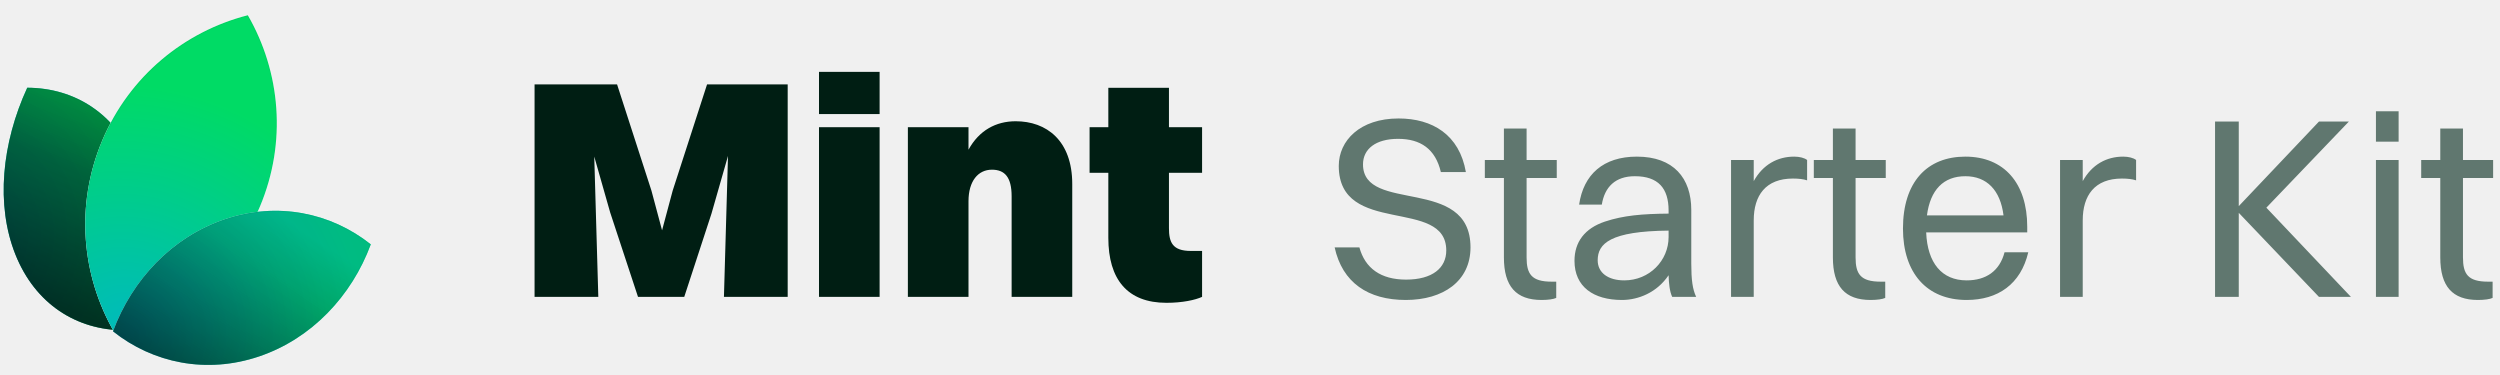
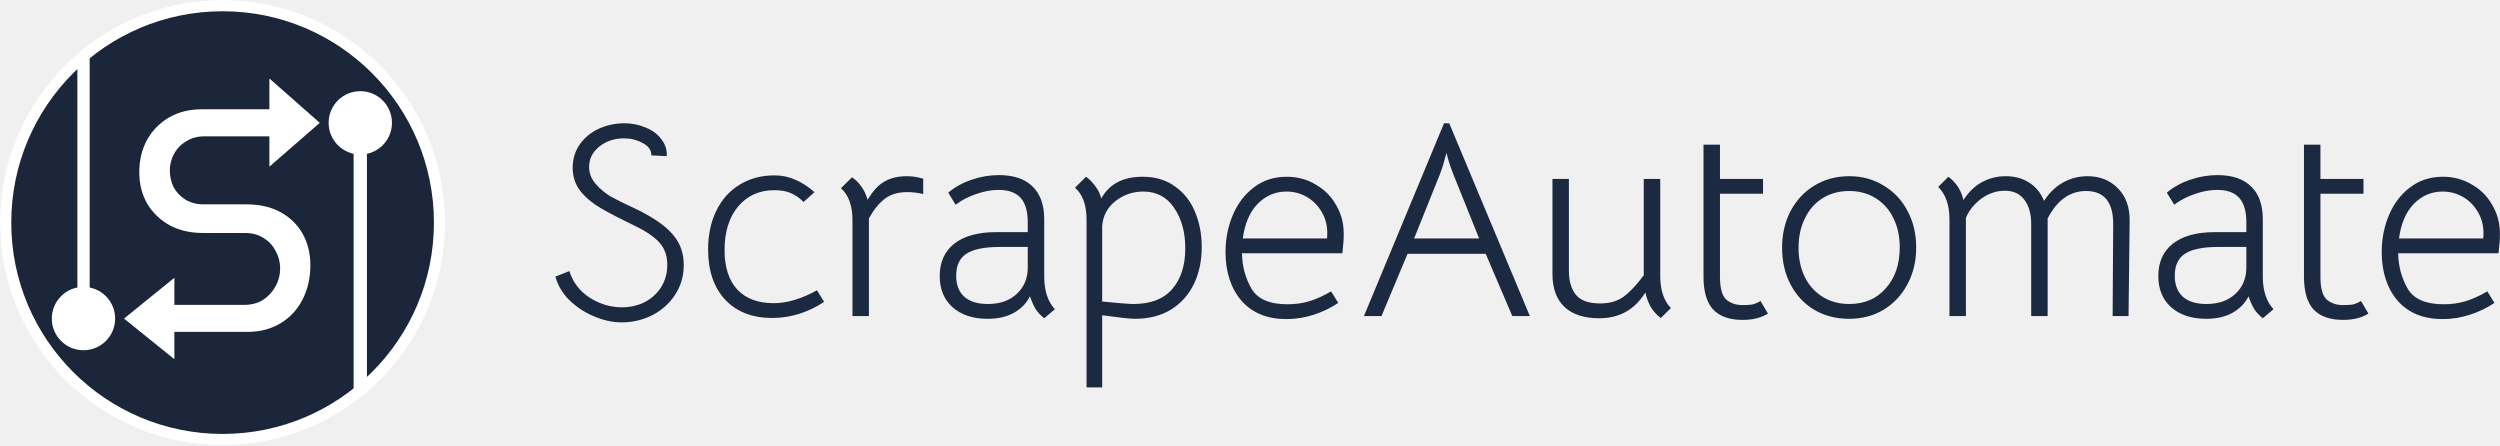
- <svg xmlns="http://www.w3.org/2000/svg" width="160" height="24" viewBox="0 0 160 24" fill="none">
-   <path d="M7.953 21.139C4.896 21.13 2.255 19.458 0.987 16.29C-0.28 13.121 0.109 9.163 1.744 5.615C4.801 5.624 7.442 7.296 8.71 10.465C9.977 13.633 9.588 17.591 7.953 21.139Z" fill="white" />
-   <path d="M7.953 21.139C4.896 21.13 2.255 19.458 0.987 16.29C-0.28 13.121 0.109 9.163 1.744 5.615C4.801 5.624 7.442 7.296 8.71 10.465C9.977 13.633 9.588 17.591 7.953 21.139Z" fill="url(#paint0_radial_115_86)" />
-   <path d="M7.953 21.139C4.896 21.13 2.255 19.458 0.987 16.29C-0.28 13.121 0.109 9.163 1.744 5.615C4.801 5.624 7.442 7.296 8.71 10.465C9.977 13.633 9.588 17.591 7.953 21.139Z" fill="black" fill-opacity="0.5" style="mix-blend-mode:hard-light" />
-   <path d="M7.953 21.139C4.896 21.13 2.255 19.458 0.987 16.29C-0.28 13.121 0.109 9.163 1.744 5.615C4.801 5.624 7.442 7.296 8.71 10.465C9.977 13.633 9.588 17.591 7.953 21.139Z" fill="url(#paint1_linear_115_86)" fill-opacity="0.5" style="mix-blend-mode:hard-light" />
-   <path d="M7.935 21.111C4.897 21.096 2.274 19.431 1.013 16.279C-0.248 13.124 0.136 9.182 1.762 5.643C4.8 5.659 7.423 7.324 8.684 10.476C9.945 13.63 9.561 17.572 7.935 21.111Z" stroke="url(#paint2_linear_115_86)" stroke-opacity="0.05" stroke-width="0.056" />
-   <path d="M7.31 21.257C11.354 20.221 14.884 17.375 16.628 13.236C18.373 9.097 17.945 4.587 15.86 0.976C11.816 2.012 8.287 4.858 6.542 8.998C4.797 13.137 5.225 17.646 7.31 21.257Z" fill="white" />
-   <path d="M7.31 21.257C11.354 20.221 14.884 17.375 16.628 13.236C18.373 9.097 17.945 4.587 15.86 0.976C11.816 2.012 8.287 4.858 6.542 8.998C4.797 13.137 5.225 17.646 7.31 21.257Z" fill="url(#paint3_radial_115_86)" />
-   <path d="M16.602 13.225C14.864 17.349 11.351 20.187 7.324 21.225C5.253 17.624 4.829 13.132 6.568 9.009C8.306 4.885 11.819 2.047 15.846 1.009C17.918 4.61 18.341 9.101 16.602 13.225Z" stroke="url(#paint4_linear_115_86)" stroke-opacity="0.05" stroke-width="0.056" />
-   <path d="M7.234 21.207C9.789 23.237 13.21 23.951 16.577 22.814C19.944 21.677 22.506 18.945 23.73 15.638C21.175 13.608 17.754 12.894 14.387 14.031C11.02 15.168 8.458 17.901 7.234 21.207Z" fill="white" />
-   <path d="M7.234 21.207C9.789 23.237 13.21 23.951 16.577 22.814C19.944 21.677 22.506 18.945 23.73 15.638C21.175 13.608 17.754 12.894 14.387 14.031C11.02 15.168 8.458 17.901 7.234 21.207Z" fill="url(#paint5_radial_115_86)" />
-   <path d="M7.234 21.207C9.789 23.237 13.21 23.951 16.577 22.814C19.944 21.677 22.506 18.945 23.73 15.638C21.175 13.608 17.754 12.894 14.387 14.031C11.02 15.168 8.458 17.901 7.234 21.207Z" fill="black" fill-opacity="0.2" style="mix-blend-mode:hard-light" />
-   <path d="M7.234 21.207C9.789 23.237 13.21 23.951 16.577 22.814C19.944 21.677 22.506 18.945 23.73 15.638C21.175 13.608 17.754 12.894 14.387 14.031C11.02 15.168 8.458 17.901 7.234 21.207Z" fill="url(#paint6_linear_115_86)" fill-opacity="0.5" style="mix-blend-mode:hard-light" />
-   <path d="M16.568 22.787C13.218 23.918 9.814 23.212 7.267 21.198C8.492 17.907 11.044 15.189 14.396 14.058C17.747 12.927 21.15 13.633 23.697 15.648C22.472 18.938 19.92 21.656 16.568 22.787Z" stroke="url(#paint7_linear_115_86)" stroke-opacity="0.05" stroke-width="0.056" />
-   <path d="M34.212 19V5.4H39.492L41.692 12.2L42.372 14.74L43.052 12.2L45.252 5.4H50.412V19H46.332L46.592 9.98L45.532 13.68L43.792 19H40.832L39.052 13.6L38.032 10.02L38.292 19H34.212ZM52.416 7.3V4.6H56.295V7.3H52.416ZM52.416 19V8.14H56.295V19H52.416ZM58.104 19V8.14H61.984V9.58C62.664 8.34 63.744 7.76 65.004 7.76C66.964 7.76 68.624 8.98 68.624 11.78V19H64.744V12.56C64.744 11.34 64.304 10.86 63.484 10.86C62.604 10.86 61.984 11.58 61.984 12.88V19H58.104ZM70.933 15.22V11.06H69.733V8.14H70.933V5.62H74.813V8.14H76.933V11.06H74.813V14.6C74.813 15.5 75.033 16.06 76.213 16.06H76.933V19C76.493 19.2 75.673 19.38 74.653 19.38C72.153 19.38 70.933 17.88 70.933 15.22Z" fill="#001E13" />
-   <path d="M87.232 10.519C87.232 13.687 94.112 11.229 94.112 15.832C94.112 17.994 92.364 19.198 89.971 19.198C87.562 19.198 85.912 18.093 85.417 15.832H87.001C87.364 17.169 88.371 17.895 89.987 17.895C91.671 17.895 92.561 17.152 92.561 16.03C92.561 12.598 85.681 15.155 85.681 10.618C85.681 9.001 87.034 7.582 89.509 7.582C91.671 7.582 93.403 8.621 93.816 11.014H92.215C91.868 9.529 90.912 8.886 89.476 8.886C88.057 8.886 87.232 9.529 87.232 10.519ZM96.25 16.476V11.393H95.029V10.239H96.25V8.226H97.702V10.239H99.632V11.393H97.702V16.476C97.702 17.532 98.015 18.026 99.302 18.026H99.599V19.066C99.434 19.148 99.071 19.198 98.659 19.198C97.025 19.198 96.25 18.323 96.25 16.476ZM102.516 13.093H101.064C101.345 11.162 102.615 10.024 104.76 10.024C107.103 10.024 108.242 11.393 108.242 13.44V16.888C108.242 17.895 108.324 18.521 108.555 19H107.021C106.856 18.654 106.806 18.142 106.79 17.614C106.047 18.72 104.859 19.198 103.803 19.198C101.988 19.198 100.767 18.357 100.767 16.69C100.767 15.486 101.427 14.611 102.714 14.182C103.902 13.786 105.107 13.687 106.79 13.671V13.473C106.79 12.053 106.13 11.278 104.628 11.278C103.374 11.278 102.698 11.971 102.516 13.093ZM102.252 16.657C102.252 17.465 102.929 17.944 103.952 17.944C105.569 17.944 106.79 16.674 106.79 15.172V14.759C103.061 14.793 102.252 15.585 102.252 16.657ZM110.787 19V10.239H112.239V11.591C112.833 10.519 113.774 10.024 114.83 10.024C115.176 10.024 115.49 10.107 115.655 10.239V11.542C115.407 11.46 115.094 11.427 114.747 11.427C112.998 11.427 112.239 12.515 112.239 14.1V19H110.787ZM117.305 16.476V11.393H116.084V10.239H117.305V8.226H118.757V10.239H120.688V11.393H118.757V16.476C118.757 17.532 119.071 18.026 120.358 18.026H120.655V19.066C120.49 19.148 120.127 19.198 119.714 19.198C118.081 19.198 117.305 18.323 117.305 16.476ZM129.809 16.145C129.33 18.192 127.862 19.198 125.865 19.198C123.324 19.198 121.79 17.482 121.79 14.627C121.79 11.658 123.324 10.024 125.783 10.024C128.258 10.024 129.743 11.723 129.743 14.512V14.875H123.275C123.357 16.838 124.281 17.944 125.865 17.944C127.103 17.944 127.977 17.35 128.291 16.145H129.809ZM125.783 11.278C124.38 11.278 123.539 12.152 123.324 13.786H128.225C128.027 12.169 127.152 11.278 125.783 11.278ZM131.843 19V10.239H133.295V11.591C133.889 10.519 134.829 10.024 135.885 10.024C136.232 10.024 136.545 10.107 136.71 10.239V11.542C136.463 11.46 136.149 11.427 135.803 11.427C134.054 11.427 133.295 12.515 133.295 14.1V19H131.843ZM141.763 19V7.78H143.281V13.192L148.413 7.78H150.327L145.047 13.291L150.459 19H148.413L143.281 13.621V19H141.763ZM152.06 9.067V7.12H153.512V9.067H152.06ZM152.06 19V10.239H153.512V19H152.06ZM156.178 16.476V11.393H154.957V10.239H156.178V8.226H157.63V10.239H159.56V11.393H157.63V16.476C157.63 17.532 157.943 18.026 159.23 18.026H159.527V19.066C159.362 19.148 158.999 19.198 158.587 19.198C156.953 19.198 156.178 18.323 156.178 16.476Z" fill="#002719" fill-opacity="0.6" />
-   <defs>
-     <radialGradient id="paint0_radial_115_86" cx="0" cy="0" r="1" gradientUnits="userSpaceOnUse" gradientTransform="translate(-3.00503 15.023) rotate(-10.029) scale(17.9572 17.784)">
-       <stop stop-color="#00B0BB" />
-       <stop offset="1" stop-color="#00DB65" />
-     </radialGradient>
-     <linearGradient id="paint1_linear_115_86" x1="7.39" y1="4.813" x2="1.63" y2="18.689" gradientUnits="userSpaceOnUse">
-       <stop stop-color="#18E299" />
-       <stop offset="1" />
-     </linearGradient>
-     <linearGradient id="paint2_linear_115_86" x1="7.948" y1="8.016" x2="1.761" y2="18.746" gradientUnits="userSpaceOnUse">
-       <stop />
-       <stop offset="1" stop-opacity="0" />
-     </linearGradient>
-     <radialGradient id="paint3_radial_115_86" cx="0" cy="0" r="1" gradientUnits="userSpaceOnUse" gradientTransform="translate(8.11404 20.8822) rotate(-75.7542) scale(21.6246 23.7772)">
-       <stop stop-color="#00BBBB" />
-       <stop offset="0.713" stop-color="#00DB65" />
-     </radialGradient>
-     <linearGradient id="paint4_linear_115_86" x1="7.602" y1="5.871" x2="15.556" y2="16.372" gradientUnits="userSpaceOnUse">
-       <stop />
-       <stop offset="1" stop-opacity="0" />
-     </linearGradient>
-     <radialGradient id="paint5_radial_115_86" cx="0" cy="0" r="1" gradientUnits="userSpaceOnUse" gradientTransform="translate(7.84537 21.5181) rotate(-20.3525) scale(18.5603 17.32)">
-       <stop stop-color="#00B0BB" />
-       <stop offset="1" stop-color="#00DB65" />
-     </radialGradient>
-     <linearGradient id="paint6_linear_115_86" x1="16.808" y1="13.007" x2="10.041" y2="22.994" gradientUnits="userSpaceOnUse">
-       <stop stop-color="#00B1BC" />
-       <stop offset="1" />
-     </linearGradient>
-     <linearGradient id="paint7_linear_115_86" x1="16.808" y1="13.007" x2="14.169" y2="23.841" gradientUnits="userSpaceOnUse">
-       <stop />
-       <stop offset="1" stop-opacity="0" />
-     </linearGradient>
-   </defs>
+ <svg xmlns="http://www.w3.org/2000/svg" width="3330" height="593" viewBox="0 0 3330 593" fill="none">
+   <mask id="mask0_0_1" style="mask-type:alpha" maskUnits="userSpaceOnUse" x="0" y="0" width="593" height="593">
+     <circle cx="296.5" cy="296.5" r="296.5" fill="#F8F8F8" />
+   </mask>
+   <g mask="url(#mask0_0_1)">
+     <circle cx="296.5" cy="296.5" r="289" fill="#1B263B" stroke="white" stroke-width="15" />
+     <path d="M471.02 167.243H488.736V760.052H471.02V167.243Z" fill="white" />
+     <circle cx="479.915" cy="163.619" r="42.188" fill="white" />
+     <path d="M103.069 419.357H119.423V-168H103.069V419.357Z" fill="white" />
+     <circle cx="42.188" cy="42.188" r="42.188" transform="matrix(1 0 0 -1 69 466.532)" fill="white" />
+     <path d="M196.954 442.063V406.06H325.297C335.18 406.06 343.651 403.801 350.711 399.282C357.77 394.482 363.277 388.411 367.23 381.069C371.184 373.727 373.16 365.961 373.16 357.772C373.16 349.301 371.184 341.535 367.23 334.476C363.559 327.134 358.194 321.345 351.134 317.109C344.357 312.591 336.027 310.332 326.144 310.332H270.232C253.572 310.332 238.888 306.944 226.181 300.167C213.474 293.107 203.449 283.506 196.107 271.364C189.048 258.939 185.518 244.961 185.518 229.43C185.518 213.617 188.906 199.356 195.684 186.649C202.743 173.942 212.485 163.918 224.91 156.576C237.617 149.234 252.16 145.563 268.538 145.563H394.339V181.566H272.35C263.031 181.566 254.842 183.825 247.783 188.344C240.723 192.579 235.358 198.227 231.687 205.286C228.016 212.064 226.181 219.405 226.181 227.312C226.181 234.936 227.875 242.278 231.264 249.338C234.935 256.115 240.159 261.621 246.936 265.857C253.995 270.093 262.043 272.211 271.079 272.211H328.262C346.052 272.211 361.3 275.741 374.007 282.8C386.715 289.86 396.457 299.461 403.234 311.603C410.011 323.745 413.4 337.582 413.4 353.113C413.4 370.338 409.87 385.728 402.81 399.282C396.033 412.554 386.291 423.002 373.584 430.627C360.877 438.251 346.334 442.063 329.956 442.063H196.954Z" fill="white" />
+     <path d="M425.914 163.619L358.835 222L358.835 163.619L358.835 104.556L425.914 163.619Z" fill="white" />
+     <path d="M165.19 424.344L232.269 478.5L232.269 424.344L232.269 370L165.19 424.344Z" fill="white" />
+   </g>
+   <path d="M828.188 429.402C816.011 429.402 803.713 426.723 791.293 421.365C778.873 416.251 767.914 409.067 758.416 399.813C749.162 390.558 742.951 380.086 739.785 368.397L758.416 361.091C763.043 375.946 772.054 387.758 785.448 396.525C799.086 405.049 813.333 409.31 828.188 409.31C839.391 409.31 849.619 406.997 858.873 402.37C868.128 397.499 875.434 390.802 880.791 382.278C886.149 373.511 888.828 363.648 888.828 352.689C888.828 340.999 885.54 331.38 878.965 323.83C872.633 316.281 861.796 308.731 846.453 301.182C825.753 291.197 810.045 283.038 799.329 276.707C788.614 270.375 779.847 262.947 773.028 254.423C766.209 245.656 762.799 235.306 762.799 223.373C762.799 211.683 765.965 201.333 772.297 192.322C778.629 183.311 787.031 176.371 797.503 171.5C808.218 166.629 819.664 164.194 831.841 164.194C842.069 164.194 851.567 166.142 860.334 170.039C869.345 173.692 876.286 178.928 881.157 185.747C886.271 192.322 888.584 199.75 888.097 208.03L867.64 206.934C867.64 199.872 863.744 194.392 855.951 190.496C848.401 186.356 840.121 184.286 831.11 184.286C818.447 184.286 807.488 187.939 798.233 195.245C789.223 202.551 784.717 211.561 784.717 222.277C784.717 230.557 787.518 237.985 793.119 244.56C798.721 251.136 805.296 256.737 812.845 261.364C820.639 265.748 830.38 270.618 842.069 275.976C844.505 277.194 847.062 278.411 849.741 279.629C852.42 280.847 854.977 282.186 857.412 283.647C876.651 293.876 890.289 304.348 898.326 315.063C906.606 325.535 910.746 338.199 910.746 353.054C910.746 367.91 906.849 381.182 899.056 392.872C891.507 404.318 881.4 413.329 868.736 419.904C856.073 426.236 842.557 429.402 828.188 429.402ZM1028.67 423.557C1002.13 423.557 981.186 415.399 965.843 399.082C950.744 382.765 943.195 360.482 943.195 332.232C943.195 312.749 946.848 295.58 954.154 280.725C961.46 265.626 971.81 254.058 985.204 246.021C998.599 237.741 1014.06 233.601 1031.6 233.601C1041.34 233.601 1050.35 235.428 1058.63 239.081C1067.15 242.49 1075.92 248.091 1084.93 255.884L1070.32 269.035C1064.72 263.434 1058.87 259.416 1052.78 256.98C1046.94 254.545 1039.88 253.327 1031.6 253.327C1011.38 253.327 995.189 260.633 983.012 275.245C971.079 289.614 965.113 308.975 965.113 333.328C965.113 355.733 970.714 373.146 981.917 385.566C993.363 397.743 1009.56 403.831 1030.5 403.831C1048.28 403.831 1067.52 398.108 1088.22 386.662L1097.72 402.004C1087.73 408.823 1076.65 414.181 1064.47 418.078C1052.54 421.731 1040.61 423.557 1028.67 423.557ZM1207.81 234.697C1215.11 234.697 1222.42 235.793 1229.73 237.985V258.442C1222.66 256.737 1215.6 255.884 1208.54 255.884C1196.12 255.884 1186.01 258.929 1178.22 265.017C1170.43 271.105 1163.49 279.751 1157.4 290.953V421H1135.48V293.145C1135.48 273.906 1130.37 259.781 1120.14 250.77L1134.75 236.158C1139.13 238.837 1143.27 242.855 1147.17 248.213C1151.07 253.571 1153.87 259.537 1155.57 266.113C1162.39 254.91 1169.21 247.239 1176.03 243.099C1184.55 237.498 1195.15 234.697 1207.81 234.697ZM1390.89 423.922C1386.27 420.269 1382.49 416.251 1379.57 411.868C1376.89 407.484 1374.33 401.761 1371.9 394.698C1367.03 404.196 1359.72 411.624 1349.98 416.982C1340.48 422.096 1328.91 424.653 1315.28 424.653C1296.04 424.653 1280.57 419.539 1268.88 409.31C1257.44 399.082 1251.71 385.201 1251.71 367.666C1251.71 349.158 1258.17 334.789 1271.07 324.561C1284.23 314.332 1302.73 309.218 1326.6 309.218H1368.97V296.067C1368.97 281.455 1365.81 270.618 1359.48 263.556C1353.15 256.493 1343.4 252.962 1330.25 252.962C1320.51 252.962 1310.53 254.789 1300.3 258.442C1290.07 261.851 1280.94 266.6 1272.9 272.688L1263.04 256.615C1272.05 249.065 1282.4 243.342 1294.09 239.446C1306.02 235.306 1318.2 233.236 1330.62 233.236C1350.34 233.236 1365.32 238.35 1375.55 248.578C1385.78 258.563 1390.89 273.054 1390.89 292.049V368.397C1390.89 387.149 1395.64 401.639 1405.14 411.868L1390.89 423.922ZM1315.64 404.927C1331.96 404.927 1344.86 400.421 1354.36 391.411C1364.1 382.4 1368.97 370.71 1368.97 356.342V328.944H1331.71C1311.01 328.944 1296.16 331.989 1287.15 338.077C1278.14 343.922 1273.63 353.663 1273.63 367.301C1273.63 379.478 1277.28 388.854 1284.59 395.429C1291.9 401.761 1302.25 404.927 1315.64 404.927ZM1522.16 235.428C1538.97 235.428 1553.21 239.689 1564.9 248.213C1576.84 256.493 1585.73 267.696 1591.57 281.821C1597.66 295.946 1600.7 311.654 1600.7 328.944C1600.7 347.696 1597.17 364.257 1590.11 378.625C1583.05 392.994 1572.82 404.318 1559.42 412.598C1546.03 420.635 1530.08 424.653 1511.57 424.653C1505.48 424.653 1490.99 423.07 1468.1 419.904V515.978H1447.28V292.414C1447.28 273.175 1442.16 259.05 1431.93 250.04L1446.55 235.428C1450.69 238.35 1454.71 242.368 1458.6 247.483C1462.5 252.597 1465.3 258.198 1467 264.286C1477.48 245.047 1495.86 235.428 1522.16 235.428ZM1509.74 404.927C1532.64 404.927 1549.8 398.351 1561.25 385.201C1572.94 371.806 1578.79 353.663 1578.79 330.771C1578.79 309.096 1573.79 291.075 1563.81 276.707C1554.07 262.338 1540.43 255.154 1522.89 255.154C1509.01 255.154 1496.59 259.416 1485.63 267.939C1474.92 276.463 1469.07 287.544 1468.1 301.182V401.639C1490.5 403.831 1504.39 404.927 1509.74 404.927ZM1654.33 337.346C1654.57 354.394 1658.71 369.98 1666.75 384.105C1674.79 398.23 1690.86 405.292 1714.97 405.292C1725.44 405.292 1735.06 403.953 1743.83 401.274C1752.84 398.595 1762.58 394.211 1773.05 388.123L1782.55 403.466C1772.81 410.041 1761.97 415.277 1750.04 419.174C1738.11 423.07 1725.93 425.018 1713.51 425.018C1687.94 425.018 1667.97 416.86 1653.6 400.543C1639.48 383.983 1632.41 362.308 1632.41 335.52C1632.41 318.229 1635.58 302.034 1641.91 286.935C1648.24 271.592 1657.62 259.172 1670.04 249.674C1682.46 240.177 1697.07 235.428 1713.87 235.428C1728 235.428 1740.79 238.837 1752.23 245.656C1763.92 252.231 1773.05 261.364 1779.63 273.054C1786.45 284.5 1789.86 297.285 1789.86 311.41C1789.86 315.307 1789.74 318.838 1789.49 322.004C1789.25 324.926 1789.01 327.483 1788.76 329.675L1788.03 337.346H1654.33ZM1767.57 317.62C1767.82 315.915 1767.94 313.48 1767.94 310.314C1767.94 300.086 1765.5 290.831 1760.63 282.551C1755.76 274.028 1749.19 267.33 1740.91 262.46C1732.63 257.589 1723.49 255.154 1713.51 255.154C1698.65 255.154 1685.87 260.633 1675.15 271.592C1664.68 282.308 1658.11 297.65 1655.43 317.62H1767.57ZM1923.43 164.194H1930.37L2037.77 421H2014.39L1978.95 338.077H1874.84L1840.14 421H1816.76L1923.43 164.194ZM1935.85 232.14C1931.95 222.399 1928.91 212.901 1926.72 203.647C1923.79 215.093 1920.87 224.59 1917.95 232.14L1883.61 317.62H1970.19L1935.85 232.14ZM2130.32 423.922C2109.87 423.922 2094.28 418.808 2083.56 408.58C2073.09 398.351 2067.86 383.739 2067.86 364.744V238.35H2089.77V360.726C2089.77 374.363 2092.94 385.079 2099.27 392.872C2105.6 400.421 2116.32 404.196 2131.42 404.196C2144.08 404.196 2154.55 401.152 2162.83 395.064C2171.36 388.732 2180.25 379.234 2189.5 366.57V238.35H2211.42V367.301C2211.42 386.297 2216.17 400.665 2225.67 410.406L2212.15 423.557C2206.79 419.661 2202.29 414.668 2198.63 408.58C2195.22 402.248 2192.91 395.916 2191.69 389.584C2183.9 401.761 2174.89 410.528 2164.66 415.886C2154.68 421.244 2143.23 423.922 2130.32 423.922ZM2321.32 426.114C2303.79 426.114 2290.64 421.487 2281.87 412.233C2273.34 402.979 2269.08 388.367 2269.08 368.397V192.688H2291V238.35H2348.35V258.076H2291V368.397C2291 383.739 2293.8 393.968 2299.4 399.082C2305.25 403.953 2312.43 406.388 2320.95 406.388C2326.07 406.388 2330.33 406.144 2333.74 405.657C2337.15 404.927 2340.92 403.344 2345.06 400.909L2354.93 417.712C2345.92 423.314 2334.71 426.114 2321.32 426.114ZM2462.87 424.653C2445.58 424.653 2430.12 420.635 2416.48 412.598C2403.09 404.562 2392.61 393.359 2385.07 378.991C2377.52 364.622 2373.74 348.305 2373.74 330.04C2373.74 311.775 2377.52 295.459 2385.07 281.09C2392.86 266.478 2403.45 255.154 2416.85 247.117C2430.48 238.837 2445.95 234.697 2463.24 234.697C2480.29 234.697 2495.51 238.837 2508.9 247.117C2522.54 255.154 2533.13 266.356 2540.68 280.725C2548.48 295.093 2552.37 311.41 2552.37 329.675C2552.37 347.94 2548.48 364.257 2540.68 378.625C2533.13 392.994 2522.54 404.318 2508.9 412.598C2495.51 420.635 2480.16 424.653 2462.87 424.653ZM2463.24 404.927C2483.45 404.927 2499.65 397.986 2511.82 384.105C2524.24 370.223 2530.45 352.08 2530.45 329.675C2530.45 314.819 2527.65 301.79 2522.05 290.588C2516.45 279.142 2508.54 270.253 2498.31 263.921C2488.08 257.589 2476.39 254.423 2463.24 254.423C2449.84 254.423 2438.03 257.589 2427.81 263.921C2417.58 270.253 2409.66 279.264 2404.06 290.953C2398.46 302.399 2395.66 315.428 2395.66 330.04C2395.66 344.652 2398.46 357.681 2404.06 369.127C2409.66 380.33 2417.58 389.097 2427.81 395.429C2438.03 401.761 2449.84 404.927 2463.24 404.927ZM2596.68 292.049C2596.68 273.297 2591.69 258.929 2581.7 248.944L2595.22 235.428C2605.69 243.221 2612.39 253.571 2615.31 266.478C2622.13 255.763 2630.29 247.848 2639.78 242.734C2649.53 237.376 2660.12 234.697 2671.57 234.697C2683.5 234.697 2693.85 237.498 2702.62 243.099C2711.63 248.7 2718.32 256.859 2722.71 267.574C2729.53 256.859 2737.93 248.7 2747.91 243.099C2758.14 237.498 2768.98 234.697 2780.43 234.697C2796.99 234.697 2810.5 240.055 2820.97 250.77C2831.69 261.486 2836.93 275.976 2836.68 294.241L2835.22 421H2814.03L2814.76 298.259C2814.76 269.035 2802.71 254.423 2778.6 254.423C2757.17 254.423 2740.12 266.6 2727.46 290.953V421H2705.54V298.259C2705.54 284.621 2702.49 273.906 2696.41 266.113C2690.56 258.076 2681.92 254.058 2670.47 254.058C2659.27 254.058 2648.8 257.589 2639.05 264.652C2629.56 271.714 2622.74 280.238 2618.6 290.223V421H2596.68V292.049ZM3014.05 423.922C3009.42 420.269 3005.65 416.251 3002.73 411.868C3000.05 407.484 2997.49 401.761 2995.06 394.698C2990.19 404.196 2982.88 411.624 2973.14 416.982C2963.64 422.096 2952.07 424.653 2938.43 424.653C2919.2 424.653 2903.73 419.539 2892.04 409.31C2880.6 399.082 2874.87 385.201 2874.87 367.666C2874.87 349.158 2881.33 334.789 2894.23 324.561C2907.38 314.332 2925.89 309.218 2949.76 309.218H2992.13V296.067C2992.13 281.455 2988.97 270.618 2982.64 263.556C2976.3 256.493 2966.56 252.962 2953.41 252.962C2943.67 252.962 2933.69 254.789 2923.46 258.442C2913.23 261.851 2904.1 266.6 2896.06 272.688L2886.2 256.615C2895.21 249.065 2905.56 243.342 2917.25 239.446C2929.18 235.306 2941.36 233.236 2953.78 233.236C2973.5 233.236 2988.48 238.35 2998.71 248.578C3008.94 258.563 3014.05 273.054 3014.05 292.049V368.397C3014.05 387.149 3018.8 401.639 3028.3 411.868L3014.05 423.922ZM2938.8 404.927C2955.12 404.927 2968.02 400.421 2977.52 391.411C2987.26 382.4 2992.13 370.71 2992.13 356.342V328.944H2954.87C2934.17 328.944 2919.32 331.989 2910.31 338.077C2901.3 343.922 2896.79 353.663 2896.79 367.301C2896.79 379.478 2900.44 388.854 2907.75 395.429C2915.06 401.761 2925.41 404.927 2938.8 404.927ZM3121.13 426.114C3103.59 426.114 3090.44 421.487 3081.67 412.233C3073.15 402.979 3068.89 388.367 3068.89 368.397V192.688H3090.81V238.35H3148.16V258.076H3090.81V368.397C3090.81 383.739 3093.61 393.968 3099.21 399.082C3105.05 403.953 3112.24 406.388 3120.76 406.388C3125.88 406.388 3130.14 406.144 3133.55 405.657C3136.96 404.927 3140.73 403.344 3144.87 400.909L3154.73 417.712C3145.72 423.314 3134.52 426.114 3121.13 426.114ZM3194.37 337.346C3194.61 354.394 3198.75 369.98 3206.79 384.105C3214.83 398.23 3230.9 405.292 3255.01 405.292C3265.48 405.292 3275.1 403.953 3283.87 401.274C3292.88 398.595 3302.62 394.211 3313.09 388.123L3322.59 403.466C3312.85 410.041 3302.01 415.277 3290.08 419.174C3278.15 423.07 3265.97 425.018 3253.55 425.018C3227.98 425.018 3208.01 416.86 3193.64 400.543C3179.51 383.983 3172.45 362.308 3172.45 335.52C3172.45 318.229 3175.62 302.034 3181.95 286.935C3188.28 271.592 3197.66 259.172 3210.08 249.674C3222.5 240.177 3237.11 235.428 3253.91 235.428C3268.04 235.428 3280.82 238.837 3292.27 245.656C3303.96 252.231 3313.09 261.364 3319.67 273.054C3326.49 284.5 3329.9 297.285 3329.9 311.41C3329.9 315.307 3329.77 318.838 3329.53 322.004C3329.29 324.926 3329.04 327.483 3328.8 329.675L3328.07 337.346H3194.37ZM3307.61 317.62C3307.86 315.915 3307.98 313.48 3307.98 310.314C3307.98 300.086 3305.54 290.831 3300.67 282.551C3295.8 274.028 3289.23 267.33 3280.95 262.46C3272.67 257.589 3263.53 255.154 3253.55 255.154C3238.69 255.154 3225.91 260.633 3215.19 271.592C3204.72 282.308 3198.14 297.65 3195.47 317.62H3307.61Z" fill="#1B2A41" />
</svg>
